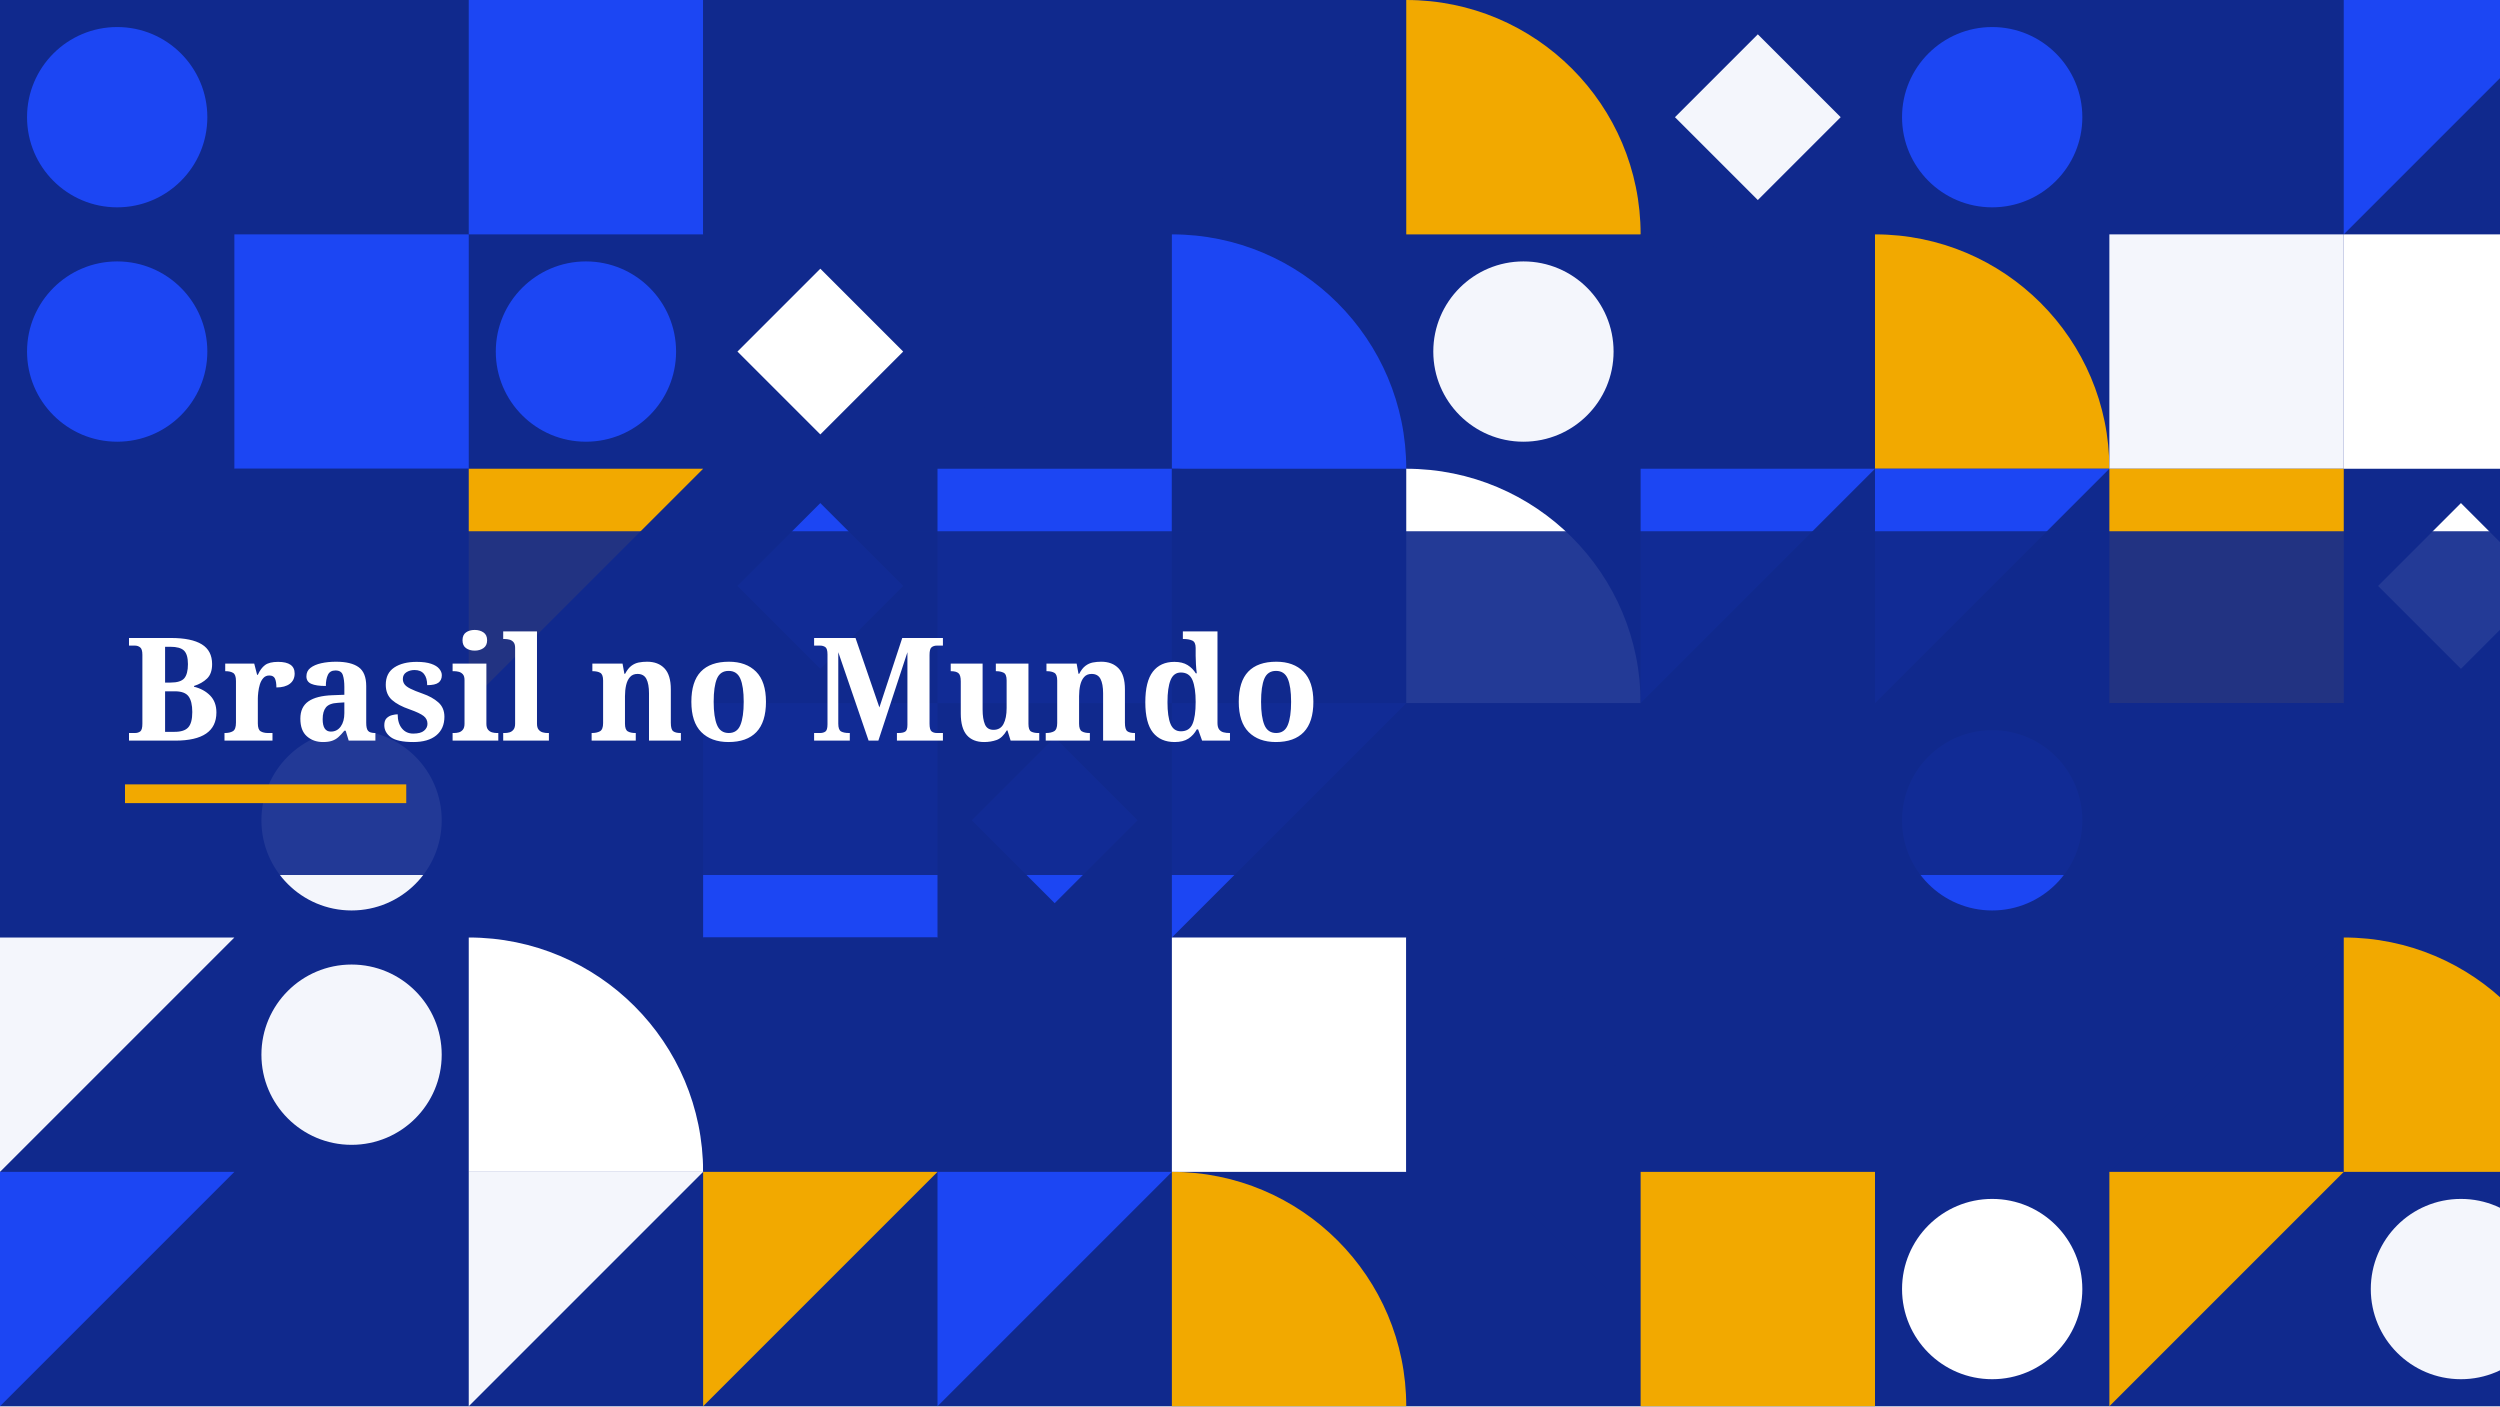
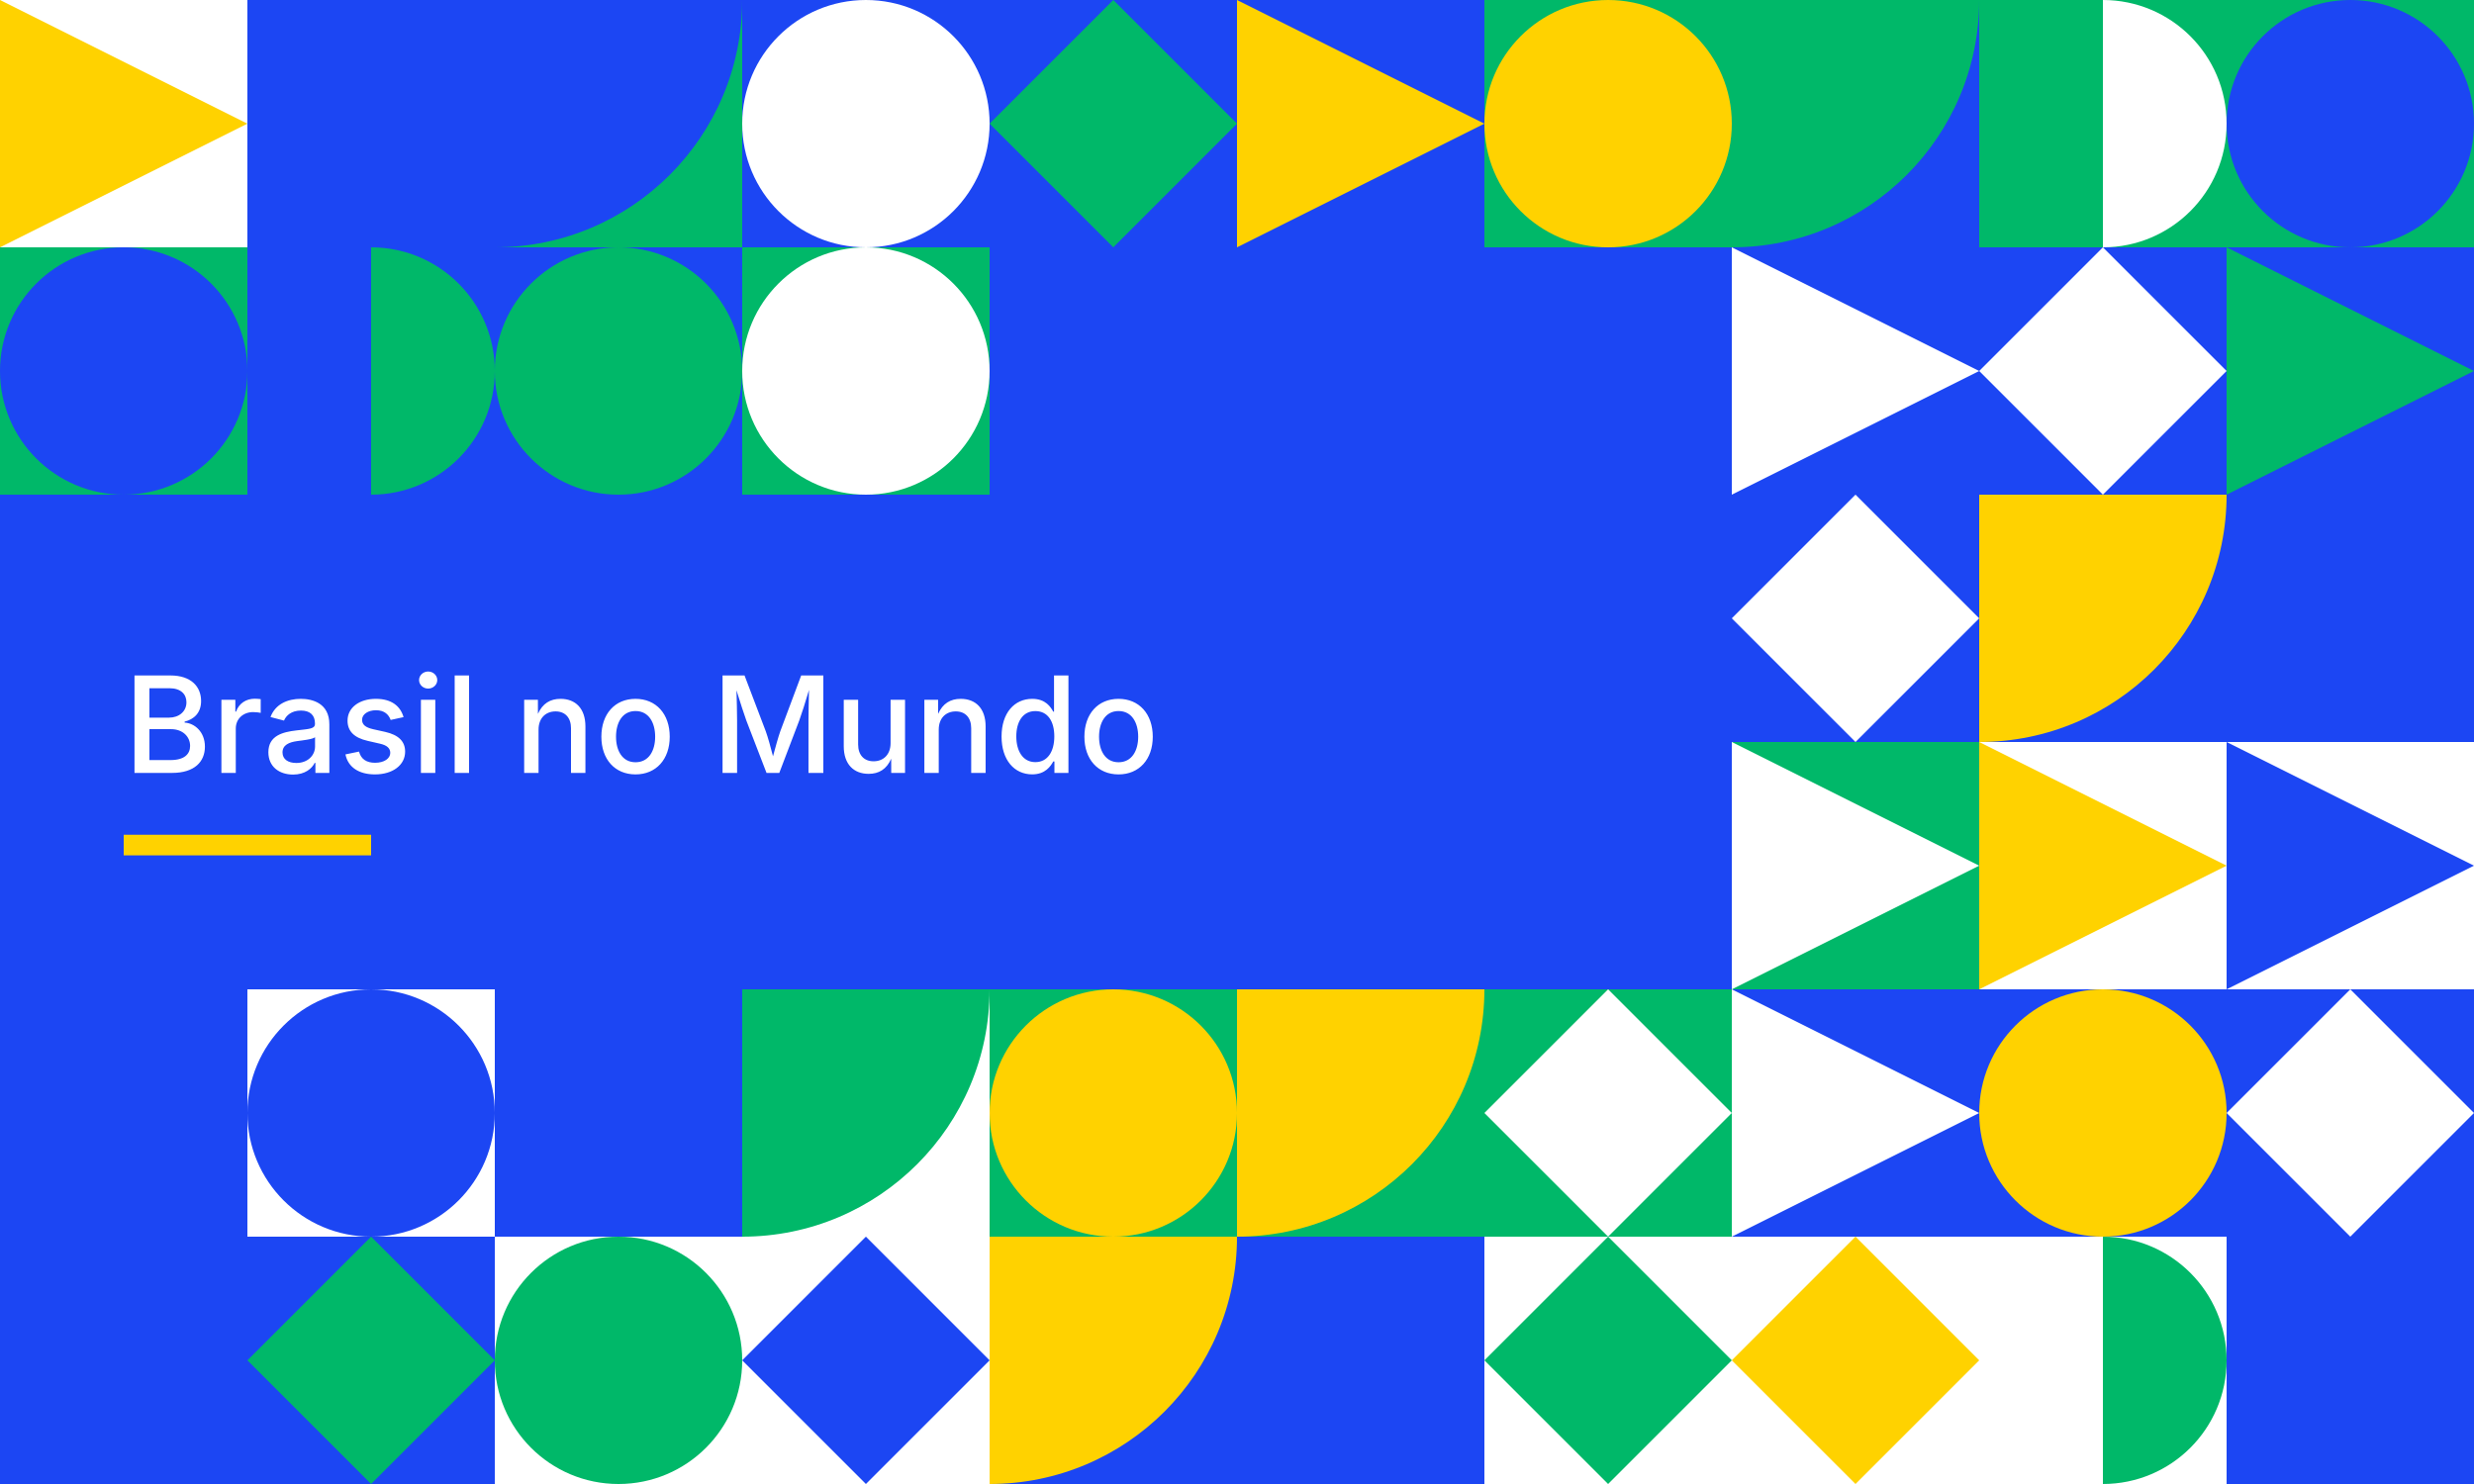
- <svg xmlns="http://www.w3.org/2000/svg" viewBox="0 0 800 450">
-   <rect width="800" height="450" fill="#10298D" />
-   <circle cx="37.5" cy="37.5" r="28.846" fill="#1C46F3" />
-   <circle cx="37.5" cy="112.5" r="28.846" fill="#1C46F3" />
-   <rect x="0" y="150" width="75" height="75" fill="#10298D" />
-   <rect x="0" y="225" width="75" height="75" fill="#10298D" />
-   <path d="M0 300 L75 300 L0 375 Z" fill="#F4F6FC" />
-   <path d="M0 375 L75 375 L0 450 Z" fill="#1C46F3" />
-   <rect x="75" y="0" width="75" height="75" fill="#10298D" />
-   <rect x="75" y="75" width="75" height="75" fill="#1C46F3" />
-   <path d="M75 150 L150 150 L75 225 Z" fill="#10298D" />
-   <circle cx="112.5" cy="262.5" r="28.846" fill="#F4F6FC" />
-   <circle cx="112.5" cy="337.5" r="28.846" fill="#F4F6FC" />
-   <rect x="93.75" y="393.75" width="37.5" height="37.5" fill="#10298D" transform="rotate(45 112.5 412.5)" />
-   <rect x="150" y="0" width="75" height="75" fill="#1C46F3" />
-   <circle cx="187.5" cy="112.5" r="28.846" fill="#1C46F3" />
-   <path d="M150 150 L225 150 L150 225 Z" fill="#F2A900" />
-   <path d="M150 225 A75 75 0 0 1 225 300 L150 300 Z" fill="#10298D" />
-   <path d="M150 300 A75 75 0 0 1 225 375 L150 375 Z" fill="#FFFFFF" />
-   <path d="M150 375 L225 375 L150 450 Z" fill="#F4F6FC" />
-   <path d="M225 0 L300 0 L225 75 Z" fill="#10298D" />
-   <rect x="243.75" y="93.75" width="37.5" height="37.5" fill="#FFFFFF" transform="rotate(45 262.5 112.5)" />
-   <rect x="243.75" y="168.75" width="37.5" height="37.5" fill="#1C46F3" transform="rotate(45 262.5 187.5)" />
-   <rect x="225" y="225" width="75" height="75" fill="#1C46F3" />
-   <path d="M225 300 L300 300 L225 375 Z" fill="#10298D" />
-   <path d="M225 375 L300 375 L225 450 Z" fill="#F2A900" />
-   <path d="M300 0 L375 0 L300 75 Z" fill="#10298D" />
-   <circle cx="337.5" cy="112.5" r="28.846" fill="#10298D" />
-   <rect x="300" y="150" width="75" height="75" fill="#1C46F3" />
-   <rect x="318.75" y="243.75" width="37.5" height="37.5" fill="#1C46F3" transform="rotate(45 337.5 262.5)" />
-   <circle cx="337.5" cy="337.5" r="28.846" fill="#10298D" />
-   <path d="M300 375 L375 375 L300 450 Z" fill="#1C46F3" />
-   <circle cx="412.5" cy="37.5" r="28.846" fill="#10298D" />
-   <path d="M375 75 A75 75 0 0 1 450 150 L375 150 Z" fill="#1C46F3" />
-   <path d="M375 150 A75 75 0 0 1 450 225 L375 225 Z" fill="#10298D" />
-   <path d="M375 225 L450 225 L375 300 Z" fill="#1C46F3" />
-   <rect x="375" y="300" width="75" height="75" fill="#FFFFFF" />
-   <path d="M375 375 A75 75 0 0 1 450 450 L375 450 Z" fill="#F2A900" />
-   <path d="M450 0 A75 75 0 0 1 525 75 L450 75 Z" fill="#F2A900" />
-   <circle cx="487.5" cy="112.5" r="28.846" fill="#F4F6FC" />
-   <path d="M450 150 A75 75 0 0 1 525 225 L450 225 Z" fill="#FFFFFF" />
-   <rect x="450" y="225" width="75" height="75" fill="#10298D" />
-   <path d="M450 300 A75 75 0 0 1 525 375 L450 375 Z" fill="#10298D" />
-   <rect x="468.75" y="393.75" width="37.5" height="37.5" fill="#10298D" transform="rotate(45 487.5 412.5)" />
-   <rect x="543.75" y="18.75" width="37.5" height="37.5" fill="#F4F6FC" transform="rotate(45 562.5 37.5)" />
-   <path d="M525 75 A75 75 0 0 1 600 150 L525 150 Z" fill="#10298D" />
-   <path d="M525 150 L600 150 L525 225 Z" fill="#1C46F3" />
-   <rect x="525" y="225" width="75" height="75" fill="#10298D" />
-   <rect x="543.75" y="318.75" width="37.5" height="37.5" fill="#10298D" transform="rotate(45 562.5 337.5)" />
-   <rect x="525" y="375" width="75" height="75" fill="#F2A900" />
-   <circle cx="637.5" cy="37.5" r="28.846" fill="#1C46F3" />
-   <path d="M600 75 A75 75 0 0 1 675 150 L600 150 Z" fill="#F2A900" />
-   <path d="M600 150 L675 150 L600 225 Z" fill="#1C46F3" />
-   <circle cx="637.5" cy="262.5" r="28.846" fill="#1C46F3" />
-   <path d="M600 300 A75 75 0 0 1 675 375 L600 375 Z" fill="#10298D" />
-   <circle cx="637.5" cy="412.5" r="28.846" fill="#FFFFFF" />
-   <rect x="675" y="0" width="75" height="75" fill="#10298D" />
-   <rect x="675" y="75" width="75" height="75" fill="#F4F6FC" />
-   <rect x="675" y="150" width="75" height="75" fill="#F2A900" />
-   <rect x="675" y="225" width="75" height="75" fill="#10298D" />
-   <path d="M675 300 L750 300 L675 375 Z" fill="#10298D" />
-   <path d="M675 375 L750 375 L675 450 Z" fill="#F2A900" />
-   <path d="M750 0 L825 0 L750 75 Z" fill="#1C46F3" />
-   <rect x="750" y="75" width="75" height="75" fill="#FFFFFF" />
-   <rect x="768.75" y="168.75" width="37.5" height="37.5" fill="#FFFFFF" transform="rotate(45 787.5 187.5)" />
-   <rect x="768.75" y="243.75" width="37.5" height="37.5" fill="#10298D" transform="rotate(45 787.5 262.5)" />
-   <path d="M750 300 A75 75 0 0 1 825 375 L750 375 Z" fill="#F2A900" />
-   <circle cx="787.5" cy="412.5" r="28.846" fill="#F4F6FC" />
-   <rect x="0" y="170.0" width="800" height="110" fill="#10298D" opacity="0.92" />
-   <text x="40" y="237.0" font-family="Georgia, serif" font-size="46" font-weight="700" fill="#FFFFFF">Brasil no Mundo</text>
-   <rect x="40" y="251.0" width="90" height="6" fill="#F2A900" />
+ <svg xmlns="http://www.w3.org/2000/svg" viewBox="0 0 960 576" width="960" height="576">
+   <rect width="960" height="576" fill="#1c46f3" />
+   <rect x="0" y="0" width="96" height="96" fill="#ffffff" />
+   <path d="M0 0 L96 48.0 L0 96 Z" fill="#ffd200" />
+   <rect x="0" y="96" width="96" height="96" fill="#00b869" />
+   <circle cx="48.0" cy="144.0" r="48.0" fill="#1c46f3" />
+   <path d="M144.0 96 A48.0 48.0 0 0 1 144.0 192 Z" fill="#00b869" />
+   <rect x="96" y="384" width="96" height="96" fill="#ffffff" />
+   <circle cx="144.0" cy="432.0" r="48.0" fill="#1c46f3" />
+   <path d="M144.0 480 L192 528.0 L144.0 576 L96 528.0 Z" fill="#00b869" />
+   <rect x="192" y="0" width="96" height="96" fill="#00b869" />
+   <path d="M192 0 L288 0 A96 96 0 0 1 192 96 Z" fill="#1c46f3" />
+   <circle cx="240.0" cy="144.0" r="48.0" fill="#00b869" />
+   <rect x="192" y="480" width="96" height="96" fill="#ffffff" />
+   <circle cx="240.0" cy="528.0" r="48.0" fill="#00b869" />
+   <circle cx="336.0" cy="48.0" r="48.0" fill="#ffffff" />
+   <rect x="288" y="96" width="96" height="96" fill="#00b869" />
+   <circle cx="336.0" cy="144.0" r="48.0" fill="#ffffff" />
+   <rect x="288" y="384" width="96" height="96" fill="#ffffff" />
+   <path d="M288 384 L384 384 A96 96 0 0 1 288 480 Z" fill="#00b869" />
+   <rect x="288" y="480" width="96" height="96" fill="#ffffff" />
+   <path d="M336.0 480 L384 528.0 L336.0 576 L288 528.0 Z" fill="#1c46f3" />
+   <path d="M432.0 0 L480 48.0 L432.0 96 L384 48.0 Z" fill="#00b869" />
+   <rect x="384" y="384" width="96" height="96" fill="#00b869" />
+   <circle cx="432.0" cy="432.0" r="48.0" fill="#ffd200" />
+   <path d="M384 480 L480 480 A96 96 0 0 1 384 576 Z" fill="#ffd200" />
+   <path d="M480 0 L576 48.0 L480 96 Z" fill="#ffd200" />
+   <rect x="480" y="384" width="96" height="96" fill="#00b869" />
+   <path d="M480 384 L576 384 A96 96 0 0 1 480 480 Z" fill="#ffd200" />
+   <rect x="576" y="0" width="96" height="96" fill="#00b869" />
+   <circle cx="624.0" cy="48.0" r="48.0" fill="#ffd200" />
+   <rect x="576" y="384" width="96" height="96" fill="#00b869" />
+   <path d="M624.0 384 L672 432.0 L624.0 480 L576 432.0 Z" fill="#ffffff" />
+   <rect x="576" y="480" width="96" height="96" fill="#ffffff" />
+   <path d="M624.0 480 L672 528.0 L624.0 576 L576 528.0 Z" fill="#00b869" />
+   <path d="M672 0 L768 0 A96 96 0 0 1 672 96 Z" fill="#00b869" />
+   <path d="M672 96 L768 144.0 L672 192 Z" fill="#ffffff" />
+   <path d="M720.0 192 L768 240.0 L720.0 288 L672 240.0 Z" fill="#ffffff" />
+   <rect x="672" y="288" width="96" height="96" fill="#00b869" />
+   <path d="M672 288 L768 336.0 L672 384 Z" fill="#ffffff" />
+   <path d="M672 384 L768 432.0 L672 480 Z" fill="#ffffff" />
+   <rect x="672" y="480" width="96" height="96" fill="#ffffff" />
+   <path d="M720.0 480 L768 528.0 L720.0 576 L672 528.0 Z" fill="#ffd200" />
+   <rect x="768" y="0" width="96" height="96" fill="#00b869" />
+   <path d="M816.0 0 A48.0 48.0 0 0 1 816.0 96 Z" fill="#ffffff" />
+   <path d="M816.0 96 L864 144.0 L816.0 192 L768 144.0 Z" fill="#ffffff" />
+   <path d="M768 192 L864 192 A96 96 0 0 1 768 288 Z" fill="#ffd200" />
+   <rect x="768" y="288" width="96" height="96" fill="#ffffff" />
+   <path d="M768 288 L864 336.0 L768 384 Z" fill="#ffd200" />
+   <circle cx="816.0" cy="432.0" r="48.0" fill="#ffd200" />
+   <rect x="768" y="480" width="96" height="96" fill="#ffffff" />
+   <path d="M816.0 480 A48.0 48.0 0 0 1 816.0 576 Z" fill="#00b869" />
+   <rect x="864" y="0" width="96" height="96" fill="#00b869" />
+   <circle cx="912.0" cy="48.0" r="48.0" fill="#1c46f3" />
+   <path d="M864 96 L960 144.0 L864 192 Z" fill="#00b869" />
+   <rect x="864" y="288" width="96" height="96" fill="#ffffff" />
+   <path d="M864 288 L960 336.0 L864 384 Z" fill="#1c46f3" />
+   <path d="M912.0 384 L960 432.0 L912.0 480 L864 432.0 Z" fill="#ffffff" />
+   <rect x="0" y="192" width="672" height="192" fill="#1c46f3" />
+   <text x="48" y="300" font-family="Lexend, Inter, sans-serif" font-weight="500" font-size="52" fill="#ffffff">Brasil no Mundo</text>
+   <rect x="48" y="324" width="96" height="8" fill="#ffd200" />
</svg>
